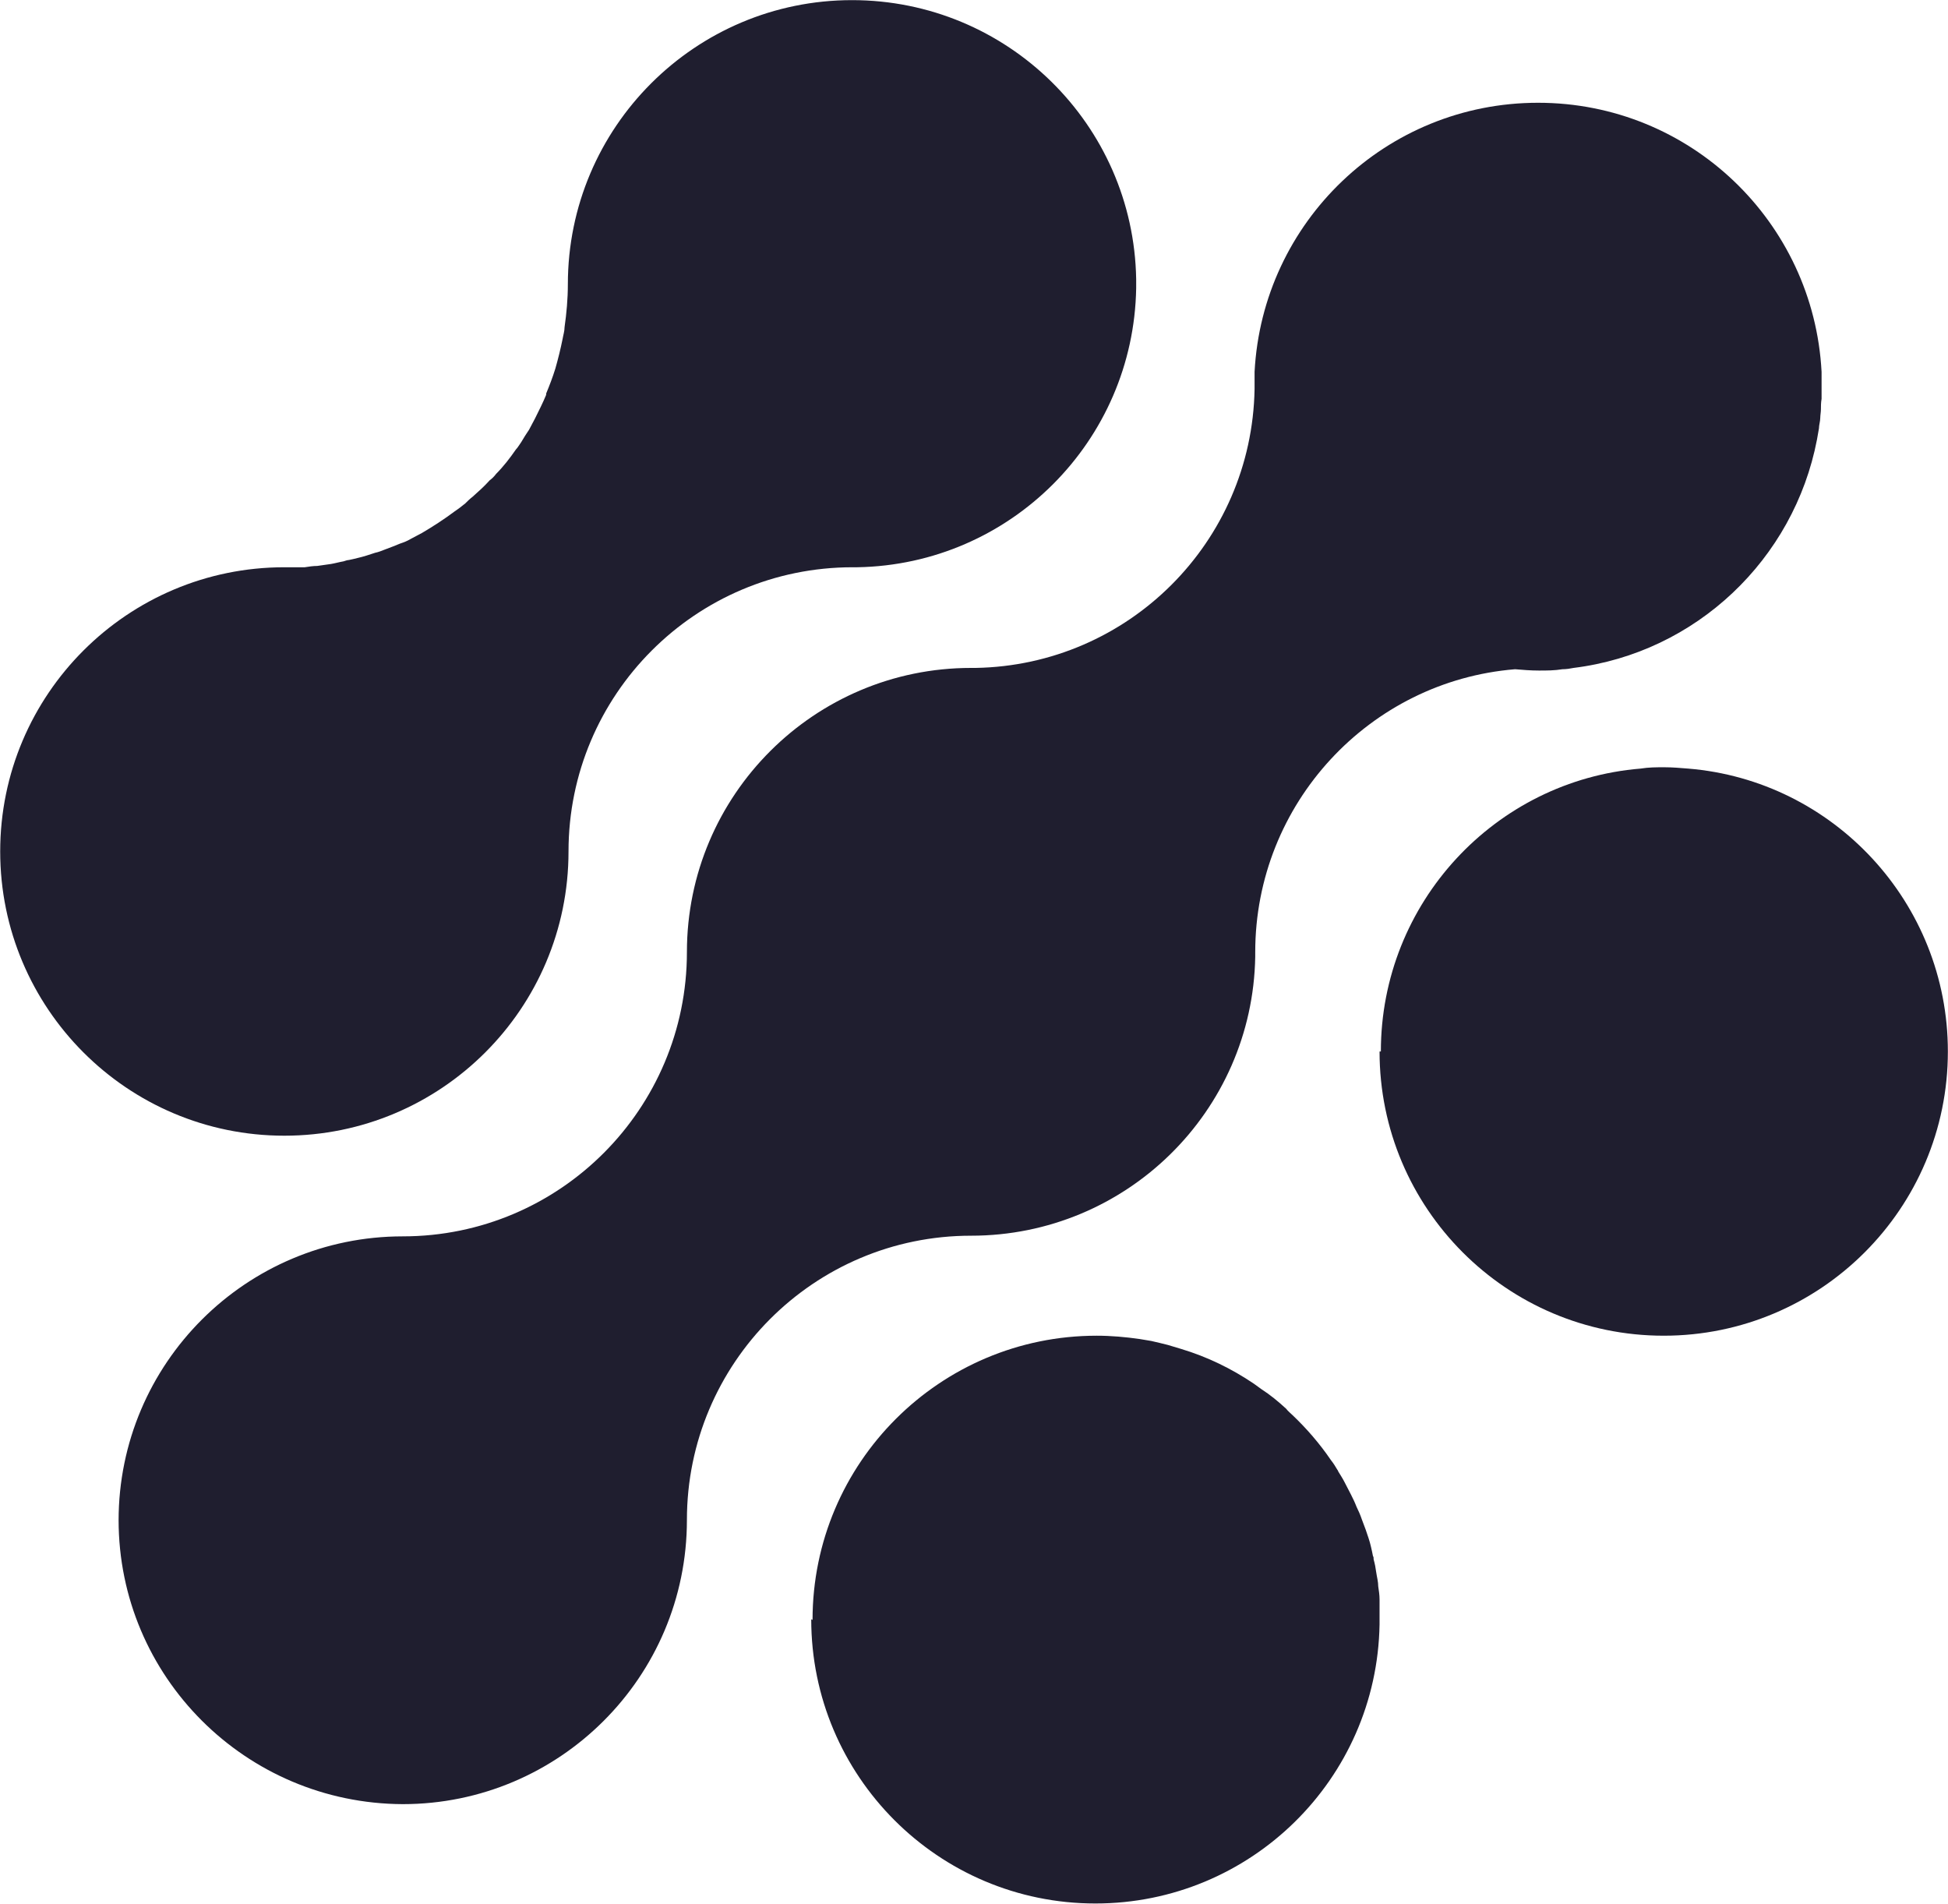
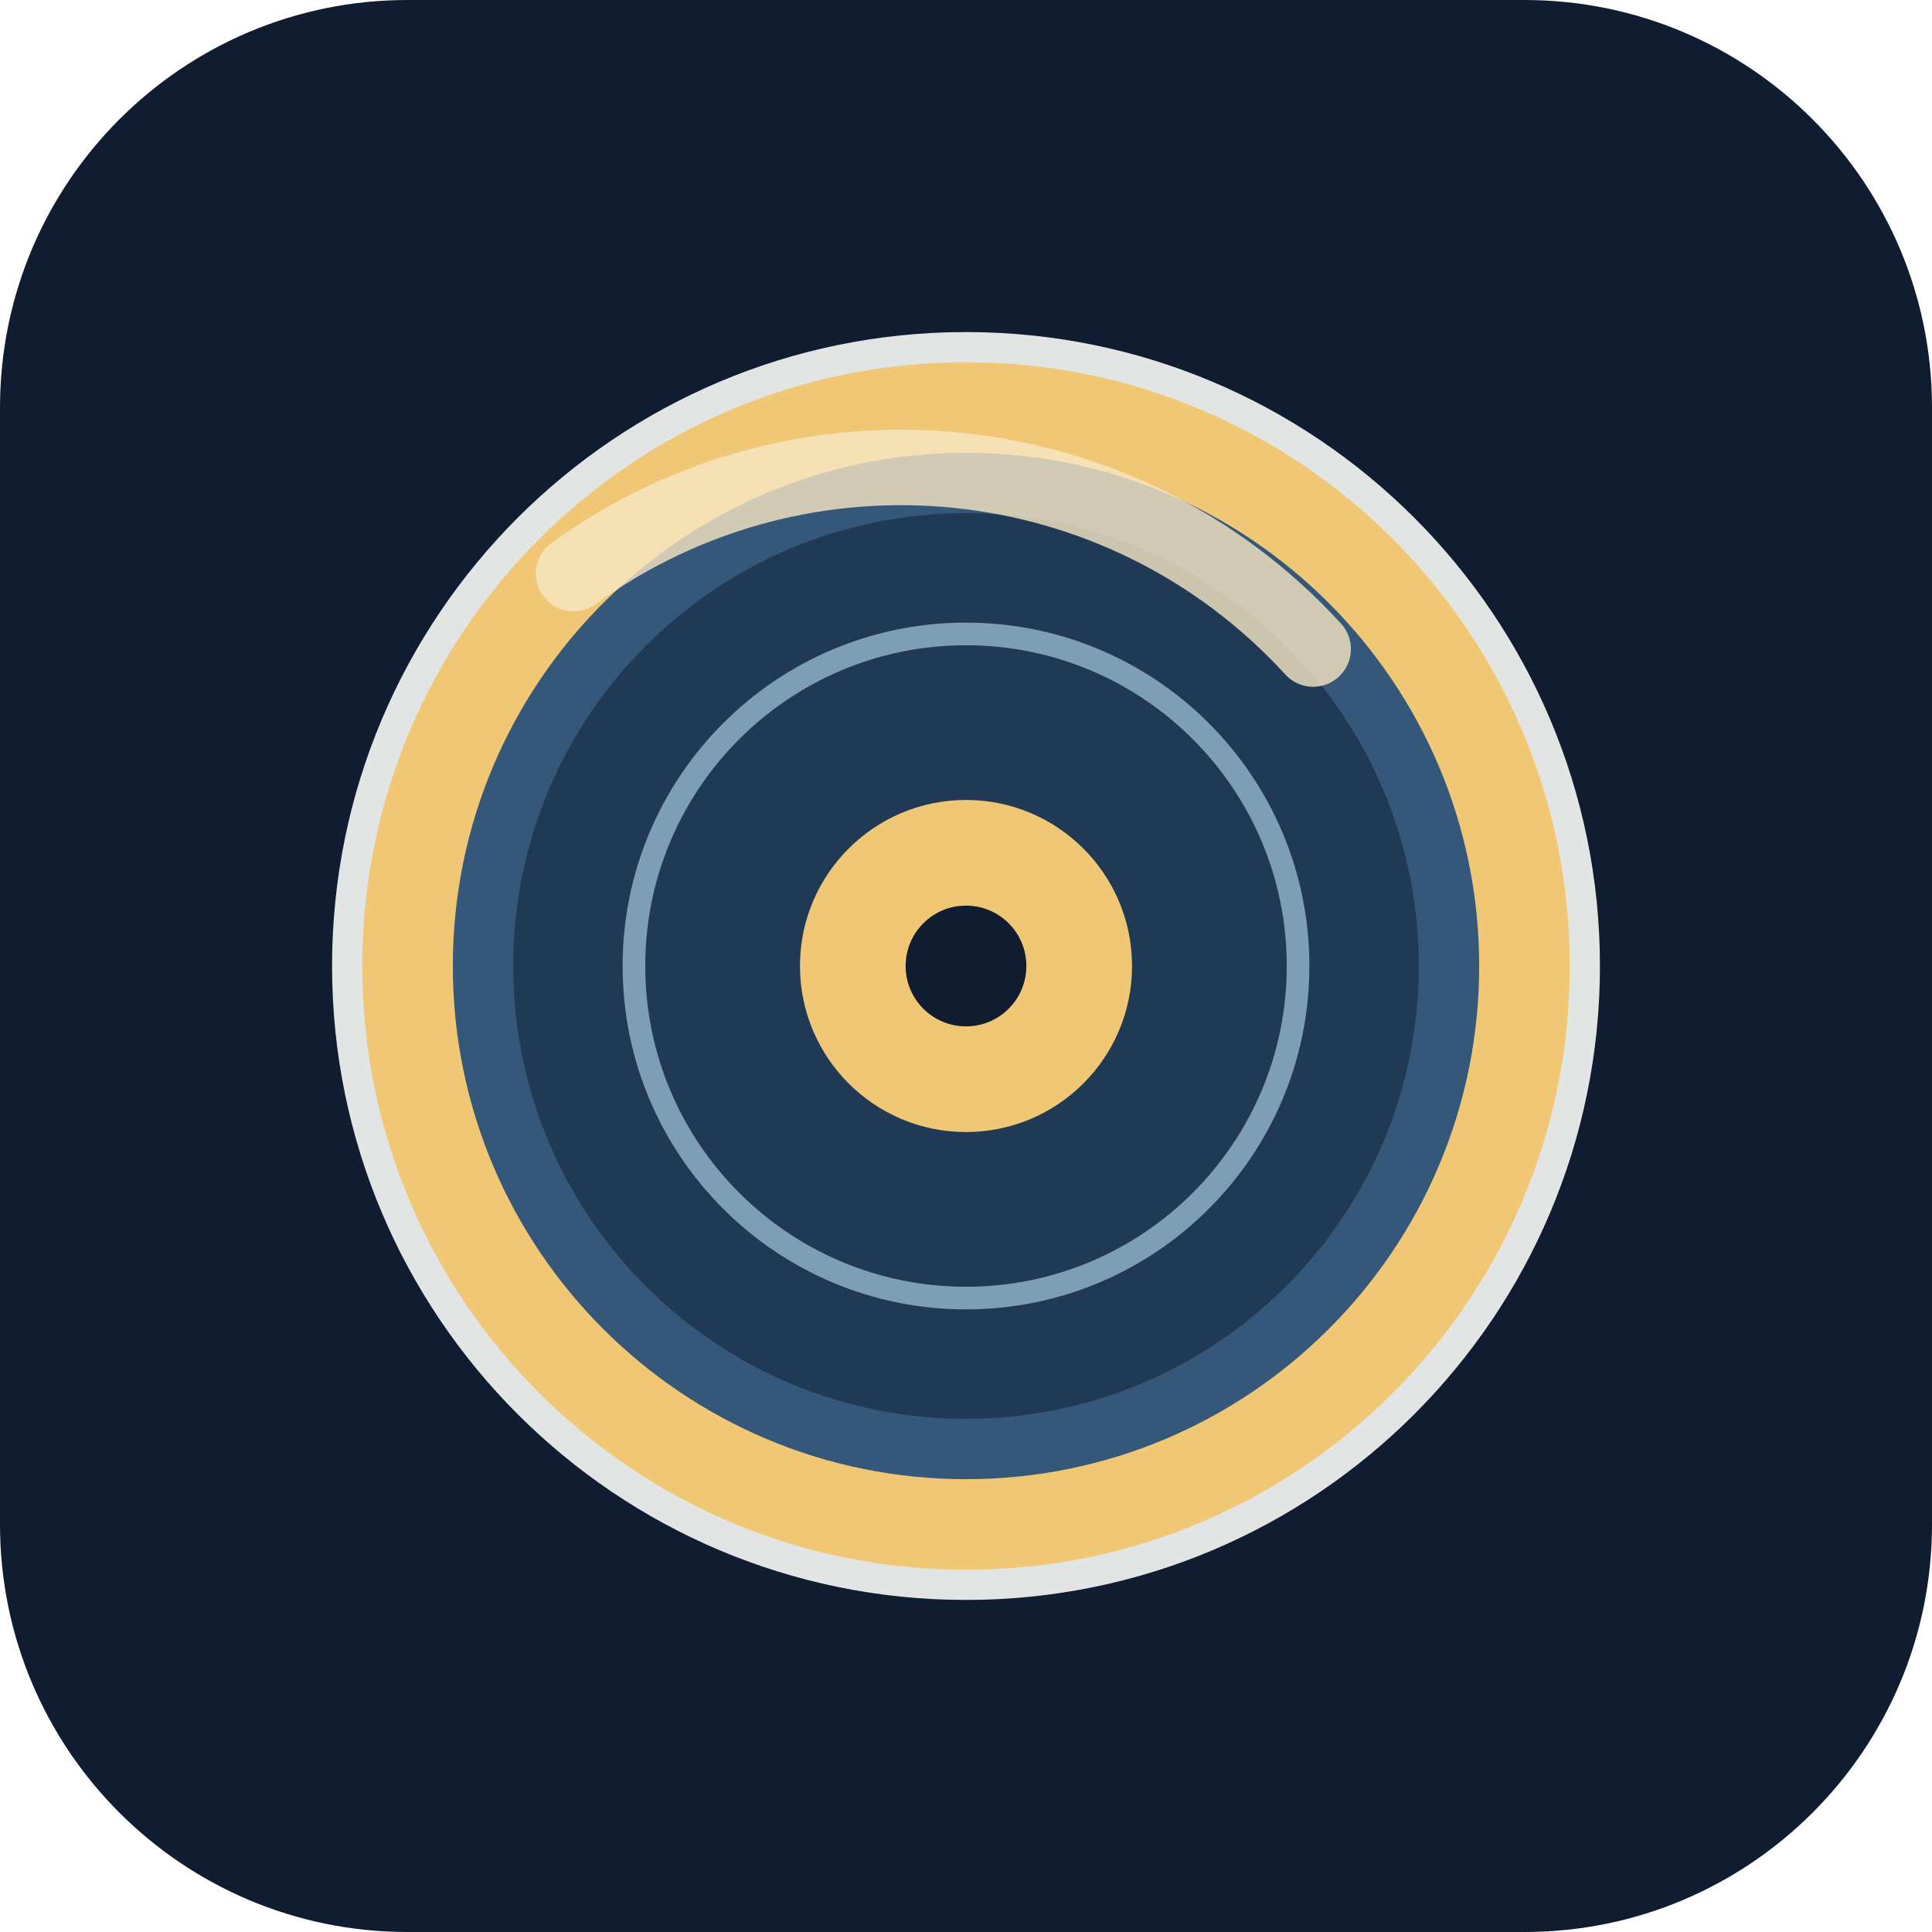
- <svg viewBox="284.57 156.08 296.15 289.35">
-   <style>
- 		.primary { fill: #1f1e2f; }
- 
- 		@media (prefers-color-scheme: dark) {
- 			.primary { fill: #f0f2f5; }
- 		}
- 	</style>
-   <path class="primary" fill="currentColor" d="M494.3 315.9c0 23.8 19.3 43.2 43.2 43.2 23.8 0 43.2-19.3 43.2-43.2 0-22.6-17.4-41.2-39.5-43-1.2-.1-2.4-.2-3.6-.2s-2.4 0-3.6.2c-22.1 1.8-39.5 20.4-39.5 43Zm-209.7-30.4c0 23.8 19.3 43.2 43.2 43.2 23.8 0 43.2-19.3 43.2-43.2 0-23.8 19.3-43.2 43.2-43.2h.7c23.3-.4 42-19.2 42.4-42.4v-1.4c-.4-23.5-19.6-42.4-43.2-42.4-23.8 0-43.2 19.3-43.2 43.2 0 2.2-.2 4.4-.5 6.5 0 .6-.2 1.2-.3 1.8-.3 1.5-.7 3.1-1.1 4.5-.4 1.3-.9 2.6-1.4 3.8v.2c-.5 1.2-1.1 2.4-1.7 3.6-.3.6-.6 1.1-.9 1.7-.4.6-.8 1.2-1.2 1.9-.3.4-.5.8-.8 1.1-.9 1.3-1.9 2.6-3 3.7-.3.4-.6.7-1 1-.8.9-1.7 1.7-2.6 2.5-.4.3-.8.7-1.1 1-.5.4-1 .8-1.6 1.2-1.6 1.2-3.3 2.3-5 3.3-.6.3-1.1.6-1.7.9-.5.3-1 .5-1.6.7-.7.3-1.5.6-2.3.9-.5.2-1 .4-1.5.5-.9.3-1.8.6-2.7.8-.4.1-.8.2-1.3.3-.2 0-.5.1-.8.2-.6.1-1.3.3-1.9.4l-2.1.3c-.6 0-1.3.1-1.9.2h-3.1c-23.8 0-43.2 19.3-43.2 43.2m123.3 116.7c0 23.8 19.3 43.2 43.2 43.2 23.6 0 42.8-18.9 43.2-42.4v-3.8c0-.7-.1-1.3-.2-2 0-.7-.2-1.4-.3-2.1s-.2-1.3-.4-2c0-.2 0-.4-.1-.5-.1-.5-.2-1-.3-1.4-.2-.9-.5-1.7-.8-2.6-.2-.5-.4-1.1-.6-1.6-.2-.6-.5-1.3-.8-1.9-.5-1.3-1.2-2.5-1.8-3.7-.3-.6-.7-1.2-1-1.7 0 0 0-.1-.1-.2-.3-.5-.6-1-1-1.5-1.7-2.5-3.7-4.8-5.8-6.8-.3-.3-.7-.6-1-1-1.2-1.1-2.4-2.1-3.8-3-.4-.3-.7-.5-1.1-.8-3.4-2.3-7.1-4.1-11.1-5.3-.7-.2-1.3-.4-2-.6-.8-.2-1.6-.4-2.5-.6l-1.8-.3c-2.1-.3-4.3-.5-6.5-.5-23.8 0-43.2 19.3-43.2 43.2Z" />
-   <path class="primary" fill="currentColor" d="M302.6 387.1c0 23.8 19.3 43.1 43.2 43.2 23.8 0 43.2-19.3 43.2-43.2 0-23.8 19.3-43.2 43.2-43.2 23.6 0 42.8-18.9 43.2-42.4v-.7c0-22.6 17.4-41.2 39.5-43 1.2.1 2.4.2 3.6.2s2.4 0 3.6-.2c.6 0 1.2-.1 1.7-.2 18.6-2.3 33.5-16.5 37-34.7.1-.6.2-1.1.3-1.7 0-.5.2-1.1.2-1.6 0-.4.1-.9.1-1.3 0-.5 0-1 .1-1.6v-4.1c-1.2-22.8-20-40.9-43.1-40.9s-41.9 18.1-43.1 40.9v2.6c-.4 23.3-19.2 42-42.4 42.4h-.7c-23.8 0-43.2 19.3-43.2 43.2 0 23.8-19.3 43.2-43.2 43.2-23.8 0-43.2 19.3-43.2 43.2Z" />
+ <svg xmlns="http://www.w3.org/2000/svg" width="128" height="128" viewBox="0 0 128 128">
+   <rect width="128" height="128" rx="27" fill="#101d30" />
+   <circle cx="64" cy="64" r="42" fill="#e2e5e4" />
+   <circle cx="64" cy="64" r="40" fill="#f0c875" />
+   <circle cx="64" cy="64" r="34" fill="#355779" />
+   <circle cx="64" cy="64" r="30" fill="#203a56" />
+   <circle cx="64" cy="64" r="22" fill="#203a56" stroke="#88a9bf" stroke-width="1.5" opacity=".9" />
+   <path d="M38 38a37 37 0 0 1 49 5" fill="none" stroke="#f7e7c4" stroke-width="5" stroke-linecap="round" opacity=".8" />
+   <circle cx="64" cy="64" r="11" fill="#f0c875" />
+   <circle cx="64" cy="64" r="4" fill="#101d30" />
</svg>
